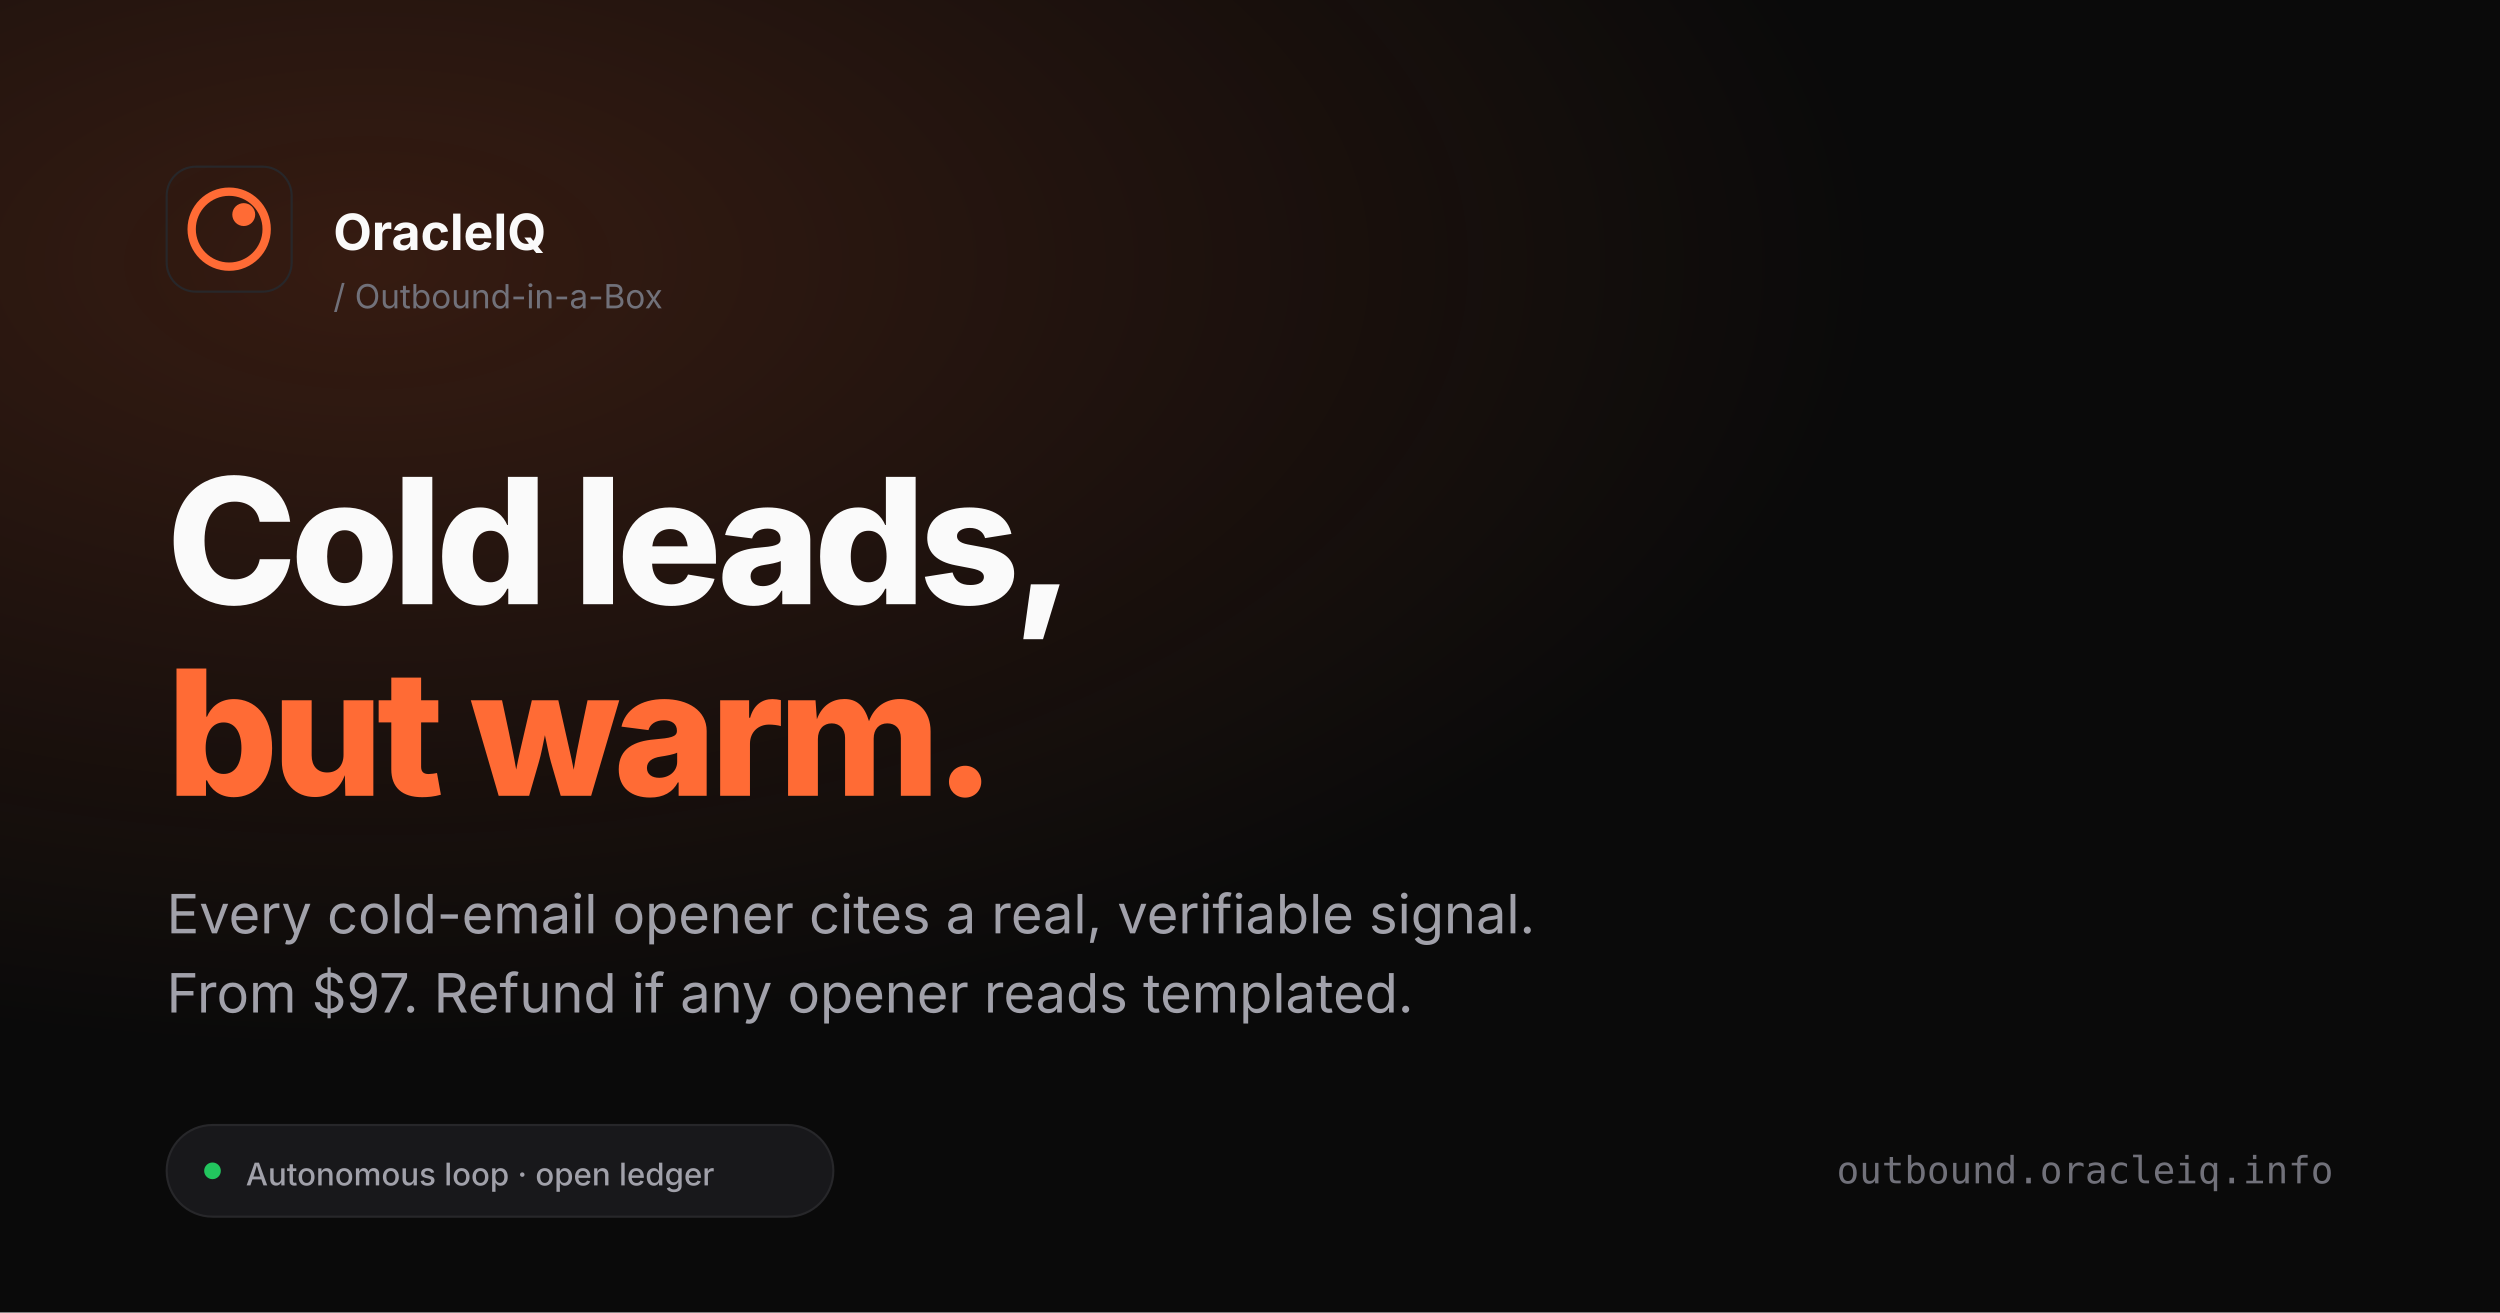
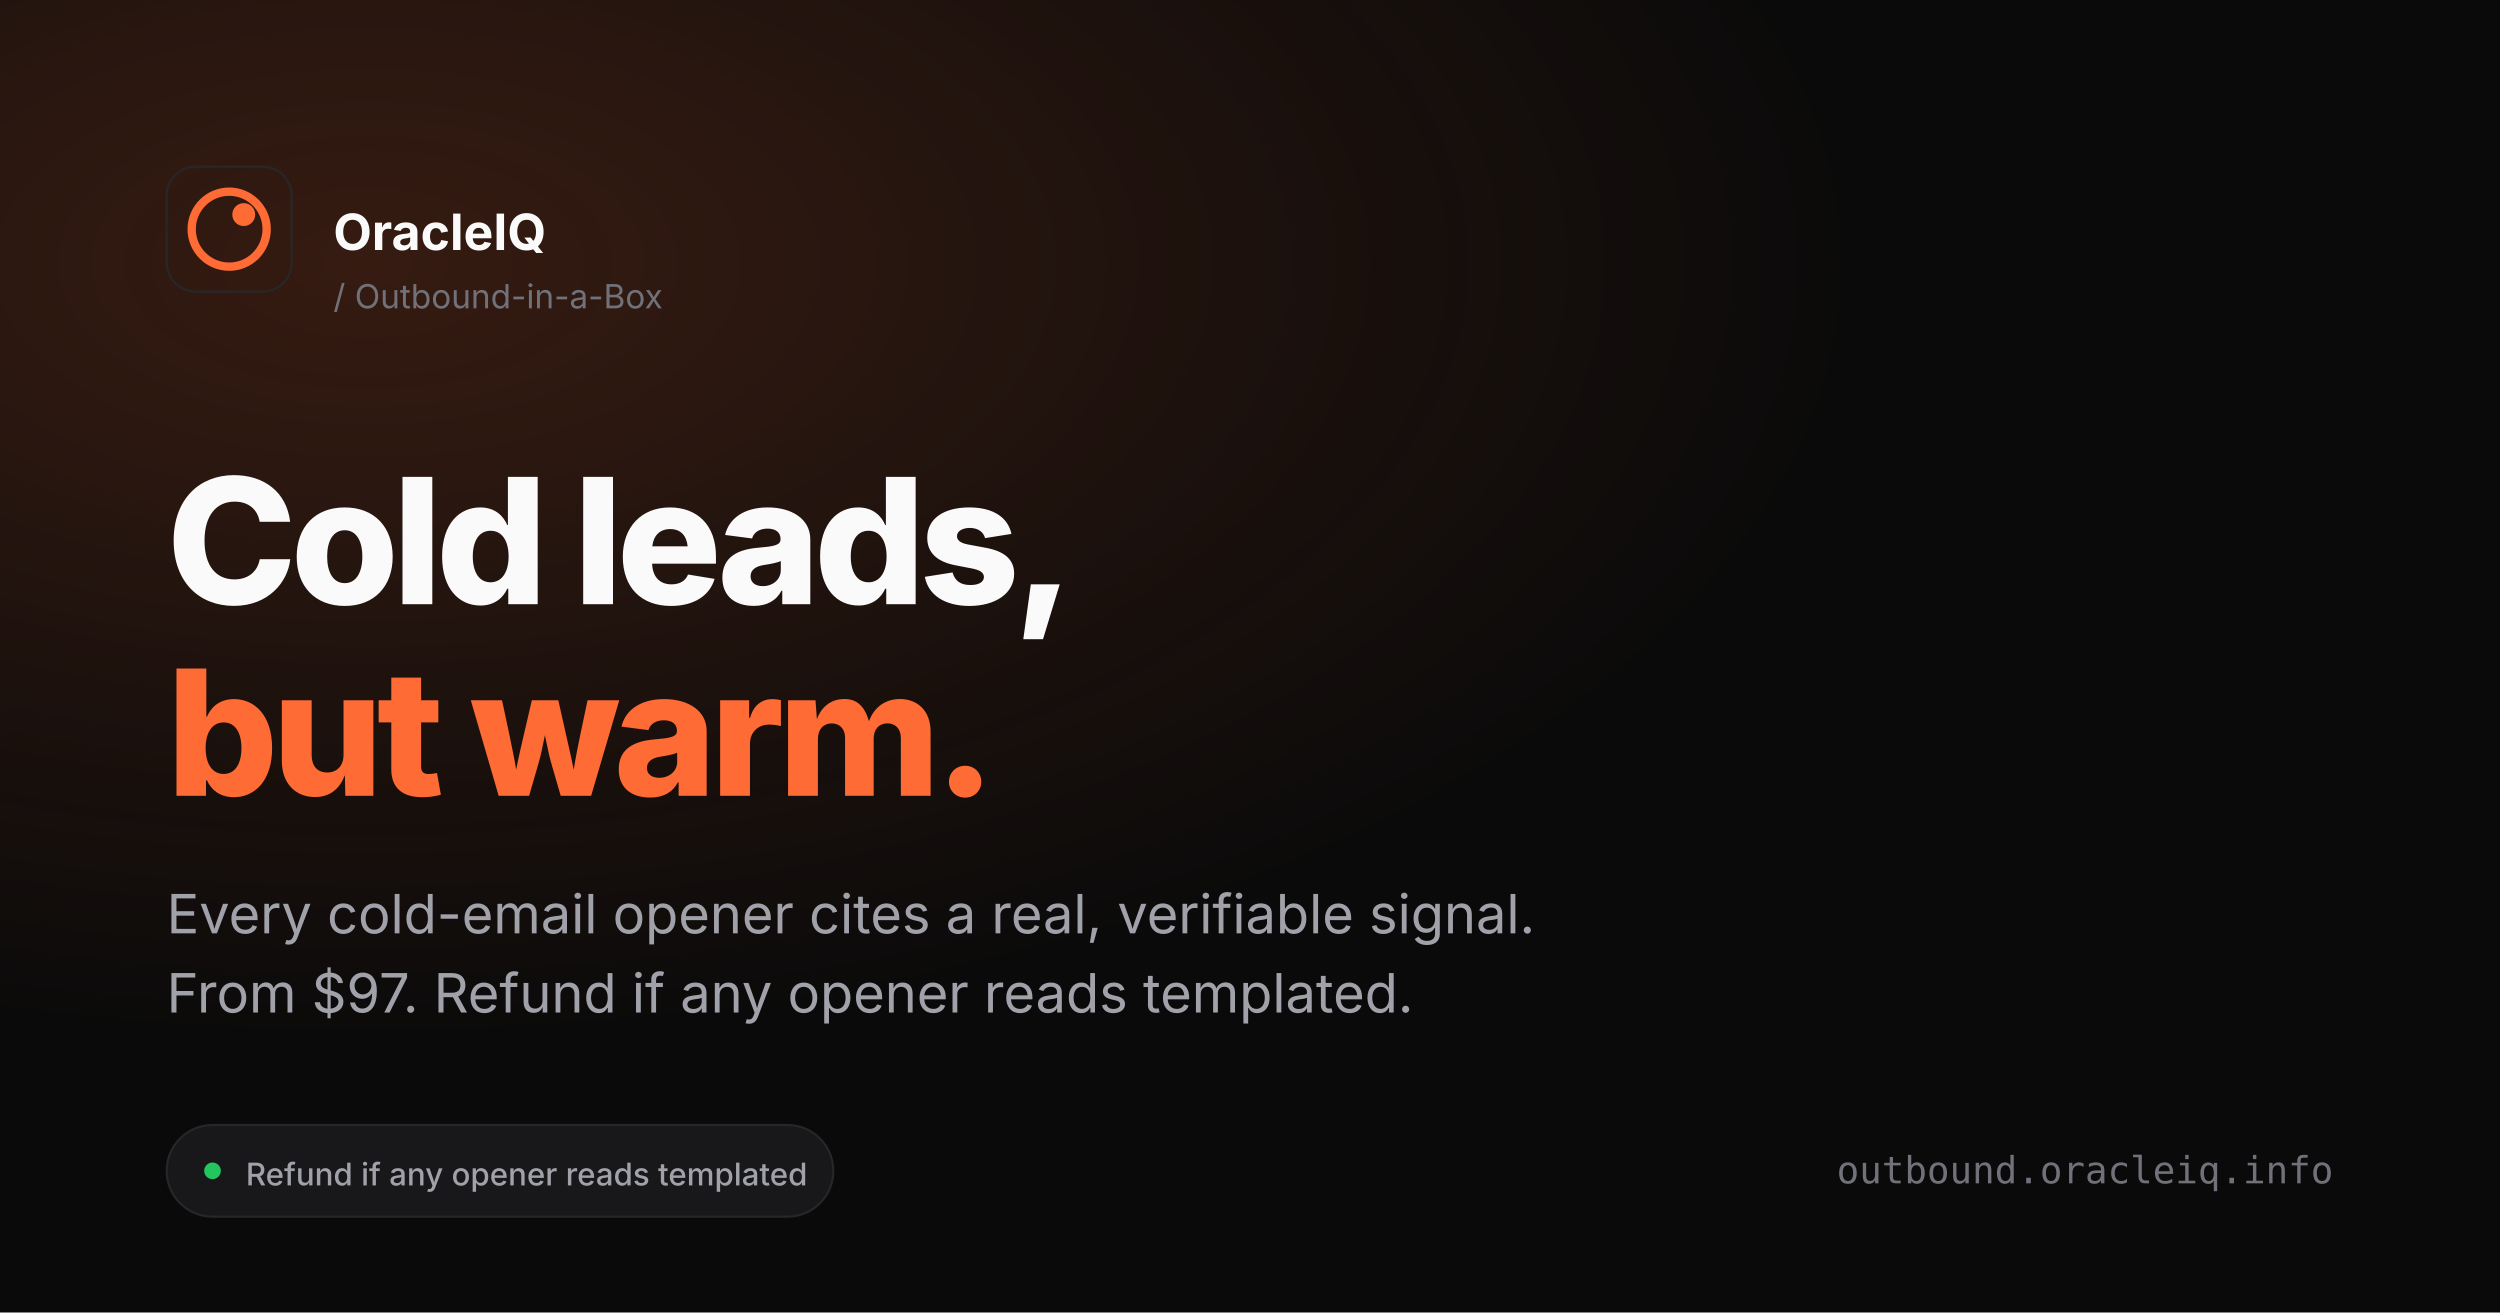
<svg xmlns="http://www.w3.org/2000/svg" viewBox="0 0 1200 630" preserveAspectRatio="xMidYMid meet" role="img" aria-label="Outbound-in-a-Box — cold leads, but warm. From $97. By OracleIQ.">
  <rect width="1200" height="630" fill="#0A0A0A" />
  <defs>
    <radialGradient id="bg-glow" cx="0.15" cy="0.2" r="0.6">
      <stop offset="0%" stop-color="#FF6B35" stop-opacity="0.18" />
      <stop offset="100%" stop-color="#FF6B35" stop-opacity="0" />
    </radialGradient>
    <linearGradient id="card-fill" x1="0" y1="0" x2="0" y2="1">
      <stop offset="0%" stop-color="#18181B" />
      <stop offset="100%" stop-color="#0A0A0A" />
    </linearGradient>
  </defs>
  <rect width="1200" height="630" fill="url(#bg-glow)" />
  <g transform="translate(80, 80)">
    <rect width="60" height="60" rx="14" fill="#FF6B35" opacity="0.0" />
    <rect width="60" height="60" rx="14" fill="none" stroke="#27272A" stroke-width="1" />
    <circle cx="30" cy="30" r="18" stroke="#FF6B35" stroke-width="4" fill="none" />
    <circle cx="37" cy="23" r="5.5" fill="#FF6B35" />
  </g>
  <text x="160" y="120" font-family="Inter, sans-serif" font-size="24" font-weight="700" fill="#FAFAFA">OracleIQ</text>
  <text x="160" y="148" font-family="Inter, sans-serif" font-size="16" font-weight="400" fill="#71717A">/ Outbound-in-a-Box</text>
  <text x="80" y="290" font-family="Inter, sans-serif" font-size="84" font-weight="800" fill="#FAFAFA" letter-spacing="-3">Cold leads,</text>
  <text x="80" y="382" font-family="Inter, sans-serif" font-size="84" font-weight="800" fill="#FF6B35" letter-spacing="-3">but warm.</text>
  <text x="80" y="448" font-family="Inter, sans-serif" font-size="26" font-weight="400" fill="#A1A1AA">Every cold-email opener cites a real, verifiable signal.</text>
  <text x="80" y="486" font-family="Inter, sans-serif" font-size="26" font-weight="400" fill="#A1A1AA">From $97. Refund if any opener reads templated.</text>
  <g transform="translate(80, 540)">
    <rect width="320" height="44" rx="22" fill="#18181B" stroke="#27272A" stroke-width="1" />
    <circle cx="22" cy="22" r="4" fill="#22C55E" />
-     <text x="38" y="29" font-family="Inter, sans-serif" font-size="15" font-weight="500" fill="#A1A1AA">Autonomous loop · open ledger</text>
+     <text x="38" y="29" font-family="Inter, sans-serif" font-size="15" font-weight="500" fill="#A1A1AA">Refund if any opener reads templated</text>
  </g>
  <text x="1120" y="568" font-family="JetBrains Mono, monospace" font-size="18" font-weight="500" fill="#71717A" text-anchor="end">outbound.oracleiq.info</text>
</svg>
